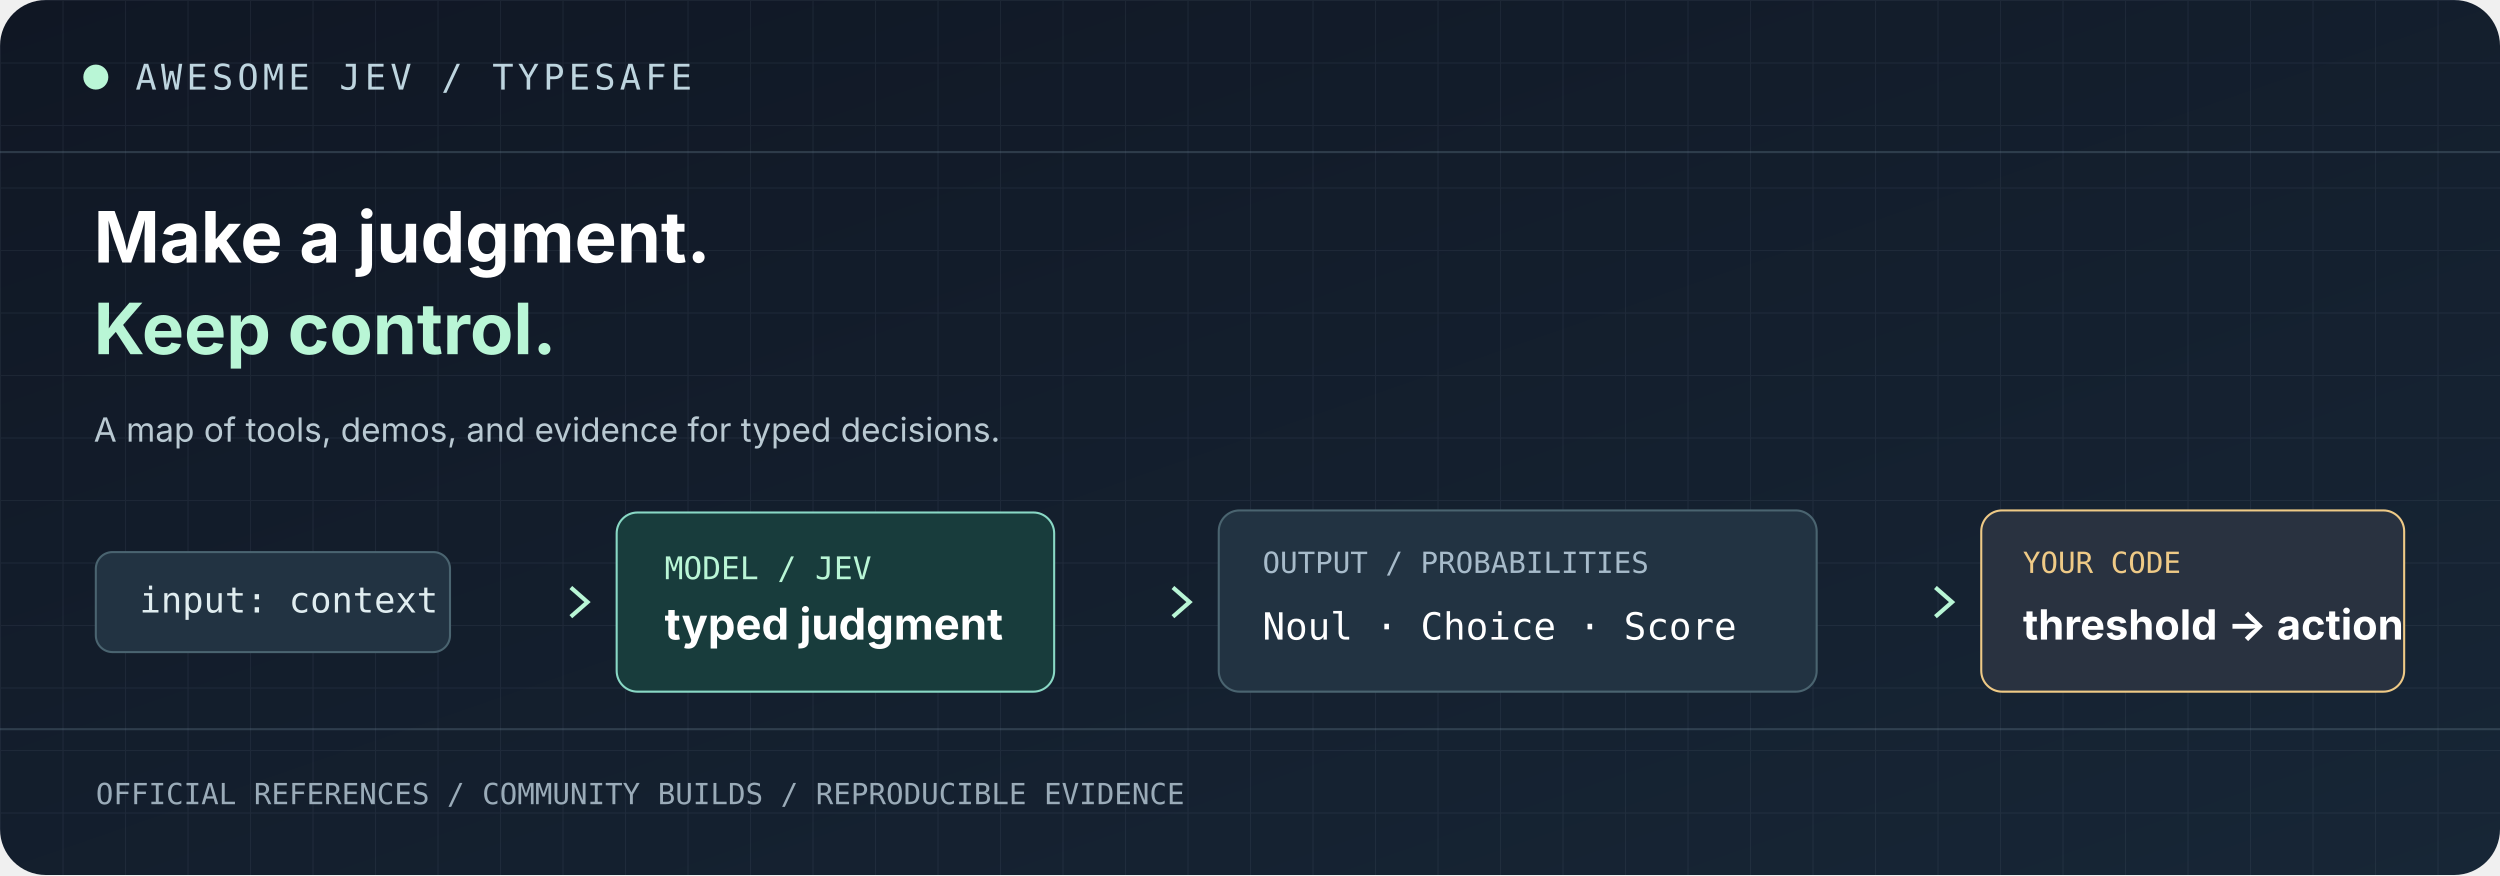
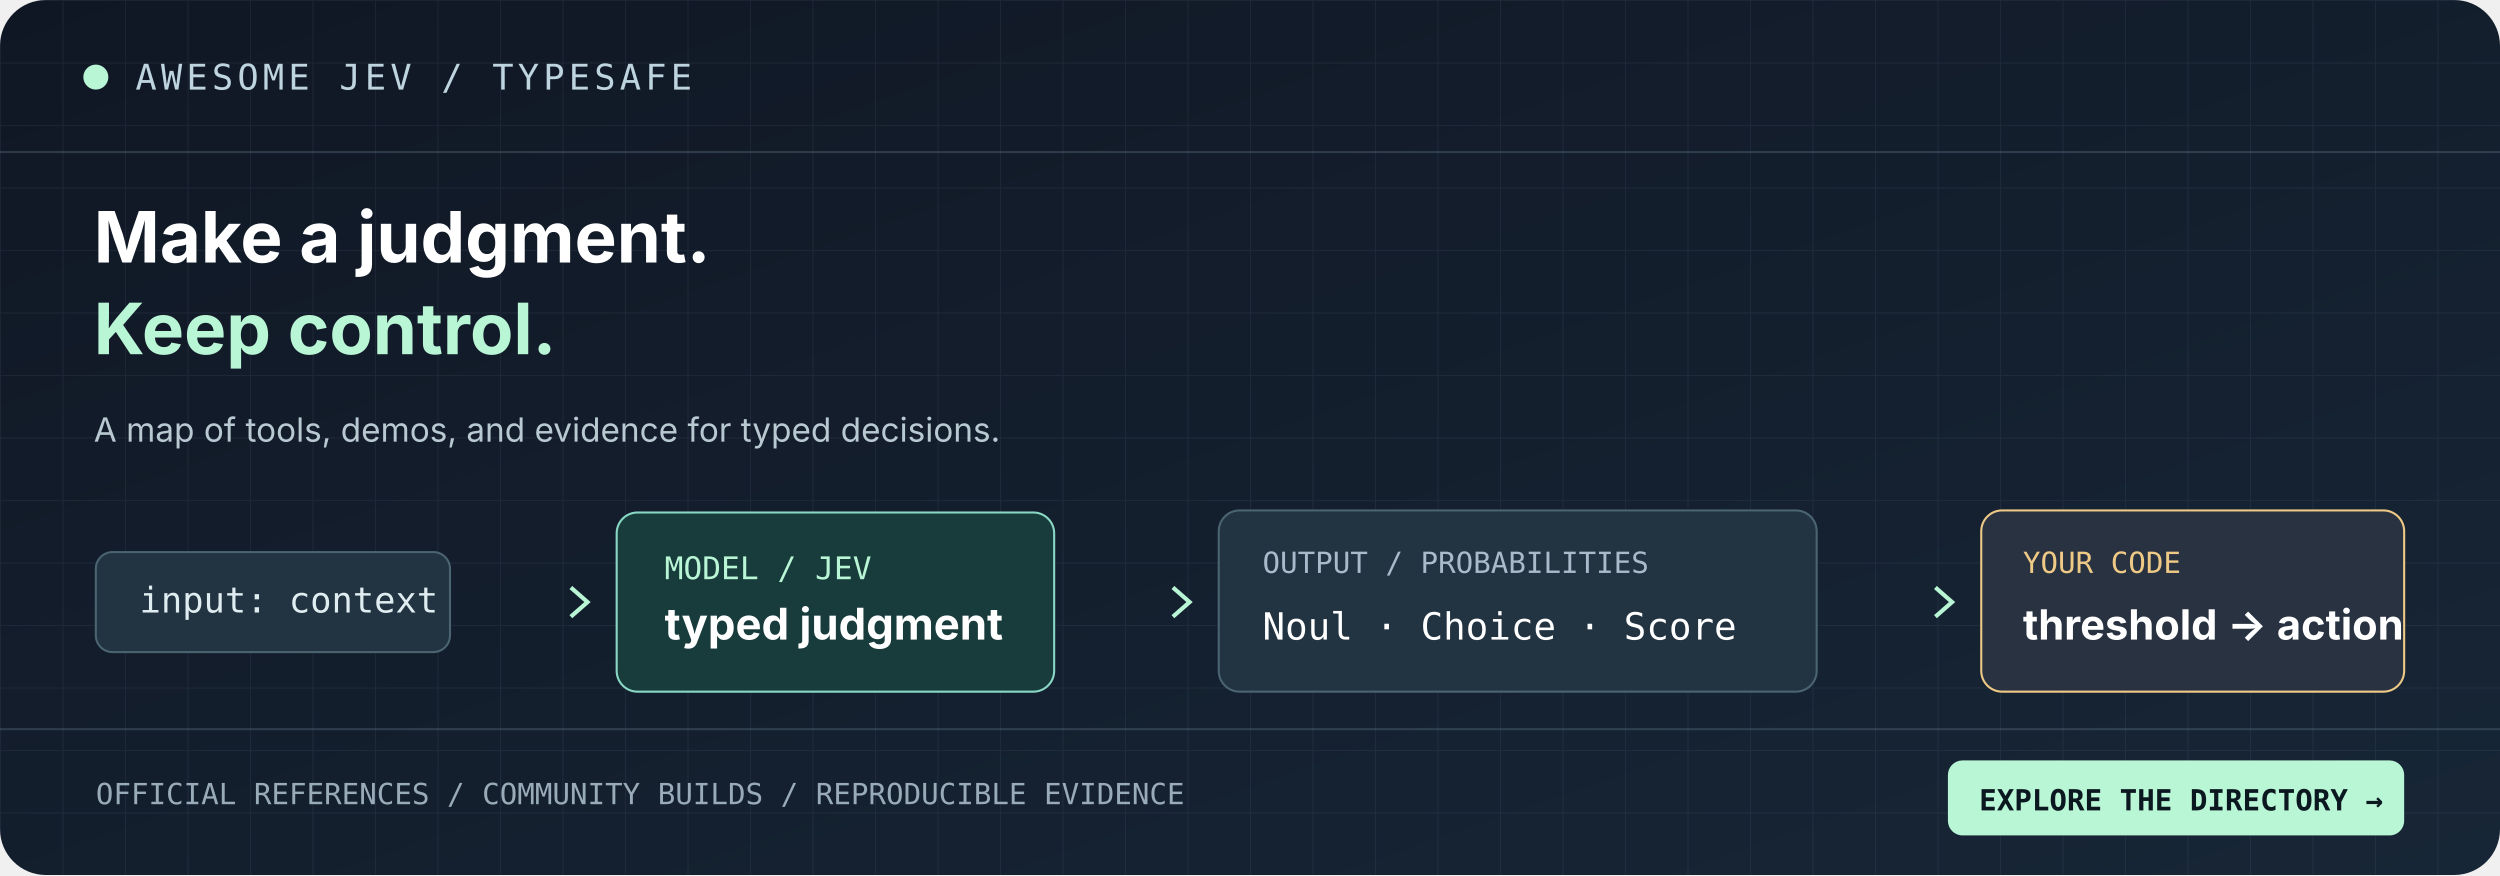
<svg xmlns="http://www.w3.org/2000/svg" viewBox="0 0 1200 420" role="img" aria-labelledby="title desc">
  <defs>
    <linearGradient id="bg" x2="1" y2="1">
      <stop stop-color="#101724" />
      <stop offset="1" stop-color="#172636" />
    </linearGradient>
    <linearGradient id="signal" x2="1" y2="0">
      <stop stop-color="#b9f6d6" />
      <stop offset="1" stop-color="#8de8ee" />
    </linearGradient>
    <pattern id="grid" width="30" height="30" patternUnits="userSpaceOnUse">
      <path d="M30 0H0V30" fill="none" stroke="#94a3b8" stroke-opacity=".09" />
    </pattern>
    <style>
      .mono{font-family:ui-monospace,SFMono-Regular,Consolas,monospace}
      .sans{font-family:Inter,Arial,sans-serif}
    </style>
  </defs>
  <rect width="1200" height="420" rx="22" fill="url(#bg)" />
  <rect width="1200" height="420" rx="22" fill="url(#grid)" />
  <path d="M0 73H1200M0 350H1200" stroke="#607587" stroke-opacity=".36" />
  <circle cx="46" cy="37" r="6" fill="#b9f6d6" />
  <text x="65" y="43" class="mono" fill="#bed5df" font-size="17" letter-spacing="2">AWESOME JEV / TYPESAFE</text>
  <text x="45" y="126" class="sans" fill="#fff" font-size="34" font-weight="700">Make a judgment.</text>
  <text x="45" y="170" class="sans" fill="#b9f6d6" font-size="34" font-weight="700">Keep control.</text>
  <text x="45" y="212" class="sans" fill="#b9c9d2" font-size="16">A map of tools, demos, and evidence for typed decisions.</text>
  <rect x="46" y="265" width="170" height="48" rx="8" fill="#223342" stroke="#4a6470" />
  <text x="67" y="294" class="mono" fill="#e0edf0" font-size="17">input: context</text>
  <path d="M228 289H282" stroke="url(#signal)" stroke-width="2" />
  <path d="m274 282 8 7-8 7" fill="none" stroke="#b9f6d6" stroke-width="2" />
  <rect x="296" y="246" width="210" height="86" rx="10" fill="#183c3c" stroke="#89d8c5" />
  <text x="319" y="278" class="mono" fill="#b9f6d6" font-size="15">MODEL / JEV</text>
  <text x="319" y="307" class="sans" fill="#fff" font-size="21" font-weight="700">typed judgment</text>
  <path d="M517 289H571" stroke="url(#signal)" stroke-width="2" />
  <path d="m563 282 8 7-8 7" fill="none" stroke="#b9f6d6" stroke-width="2" />
  <rect x="585" y="245" width="287" height="87" rx="10" fill="#223342" stroke="#4a6470" />
  <text x="606" y="275" class="mono" fill="#a7bbca" font-size="14">OUTPUT / PROBABILITIES</text>
  <text x="606" y="307" class="mono" fill="#fff" font-size="18">Noul · Choice · Score</text>
  <path d="M883 289H937" stroke="url(#signal)" stroke-width="2" />
  <path d="m929 282 8 7-8 7" fill="none" stroke="#b9f6d6" stroke-width="2" />
  <rect x="951" y="245" width="203" height="87" rx="10" fill="#293240" stroke="#efca86" />
  <text x="971" y="275" class="mono" fill="#efca86" font-size="14">YOUR CODE</text>
  <text x="971" y="307" class="sans" fill="#fff" font-size="20" font-weight="700">threshold → action</text>
  <text x="46" y="386" class="mono" fill="#9aabb8" font-size="14">OFFICIAL REFERENCES  /  COMMUNITY BUILDS  /  REPRODUCIBLE EVIDENCE</text>
+   <rect x="935" y="365" width="219" height="36" rx="7" fill="#b9f6d6" />
+   <text x="950" y="389" class="mono" fill="#0b1820" font-size="14" font-weight="700">EXPLORE THE DIRECTORY →</text>
</svg>
